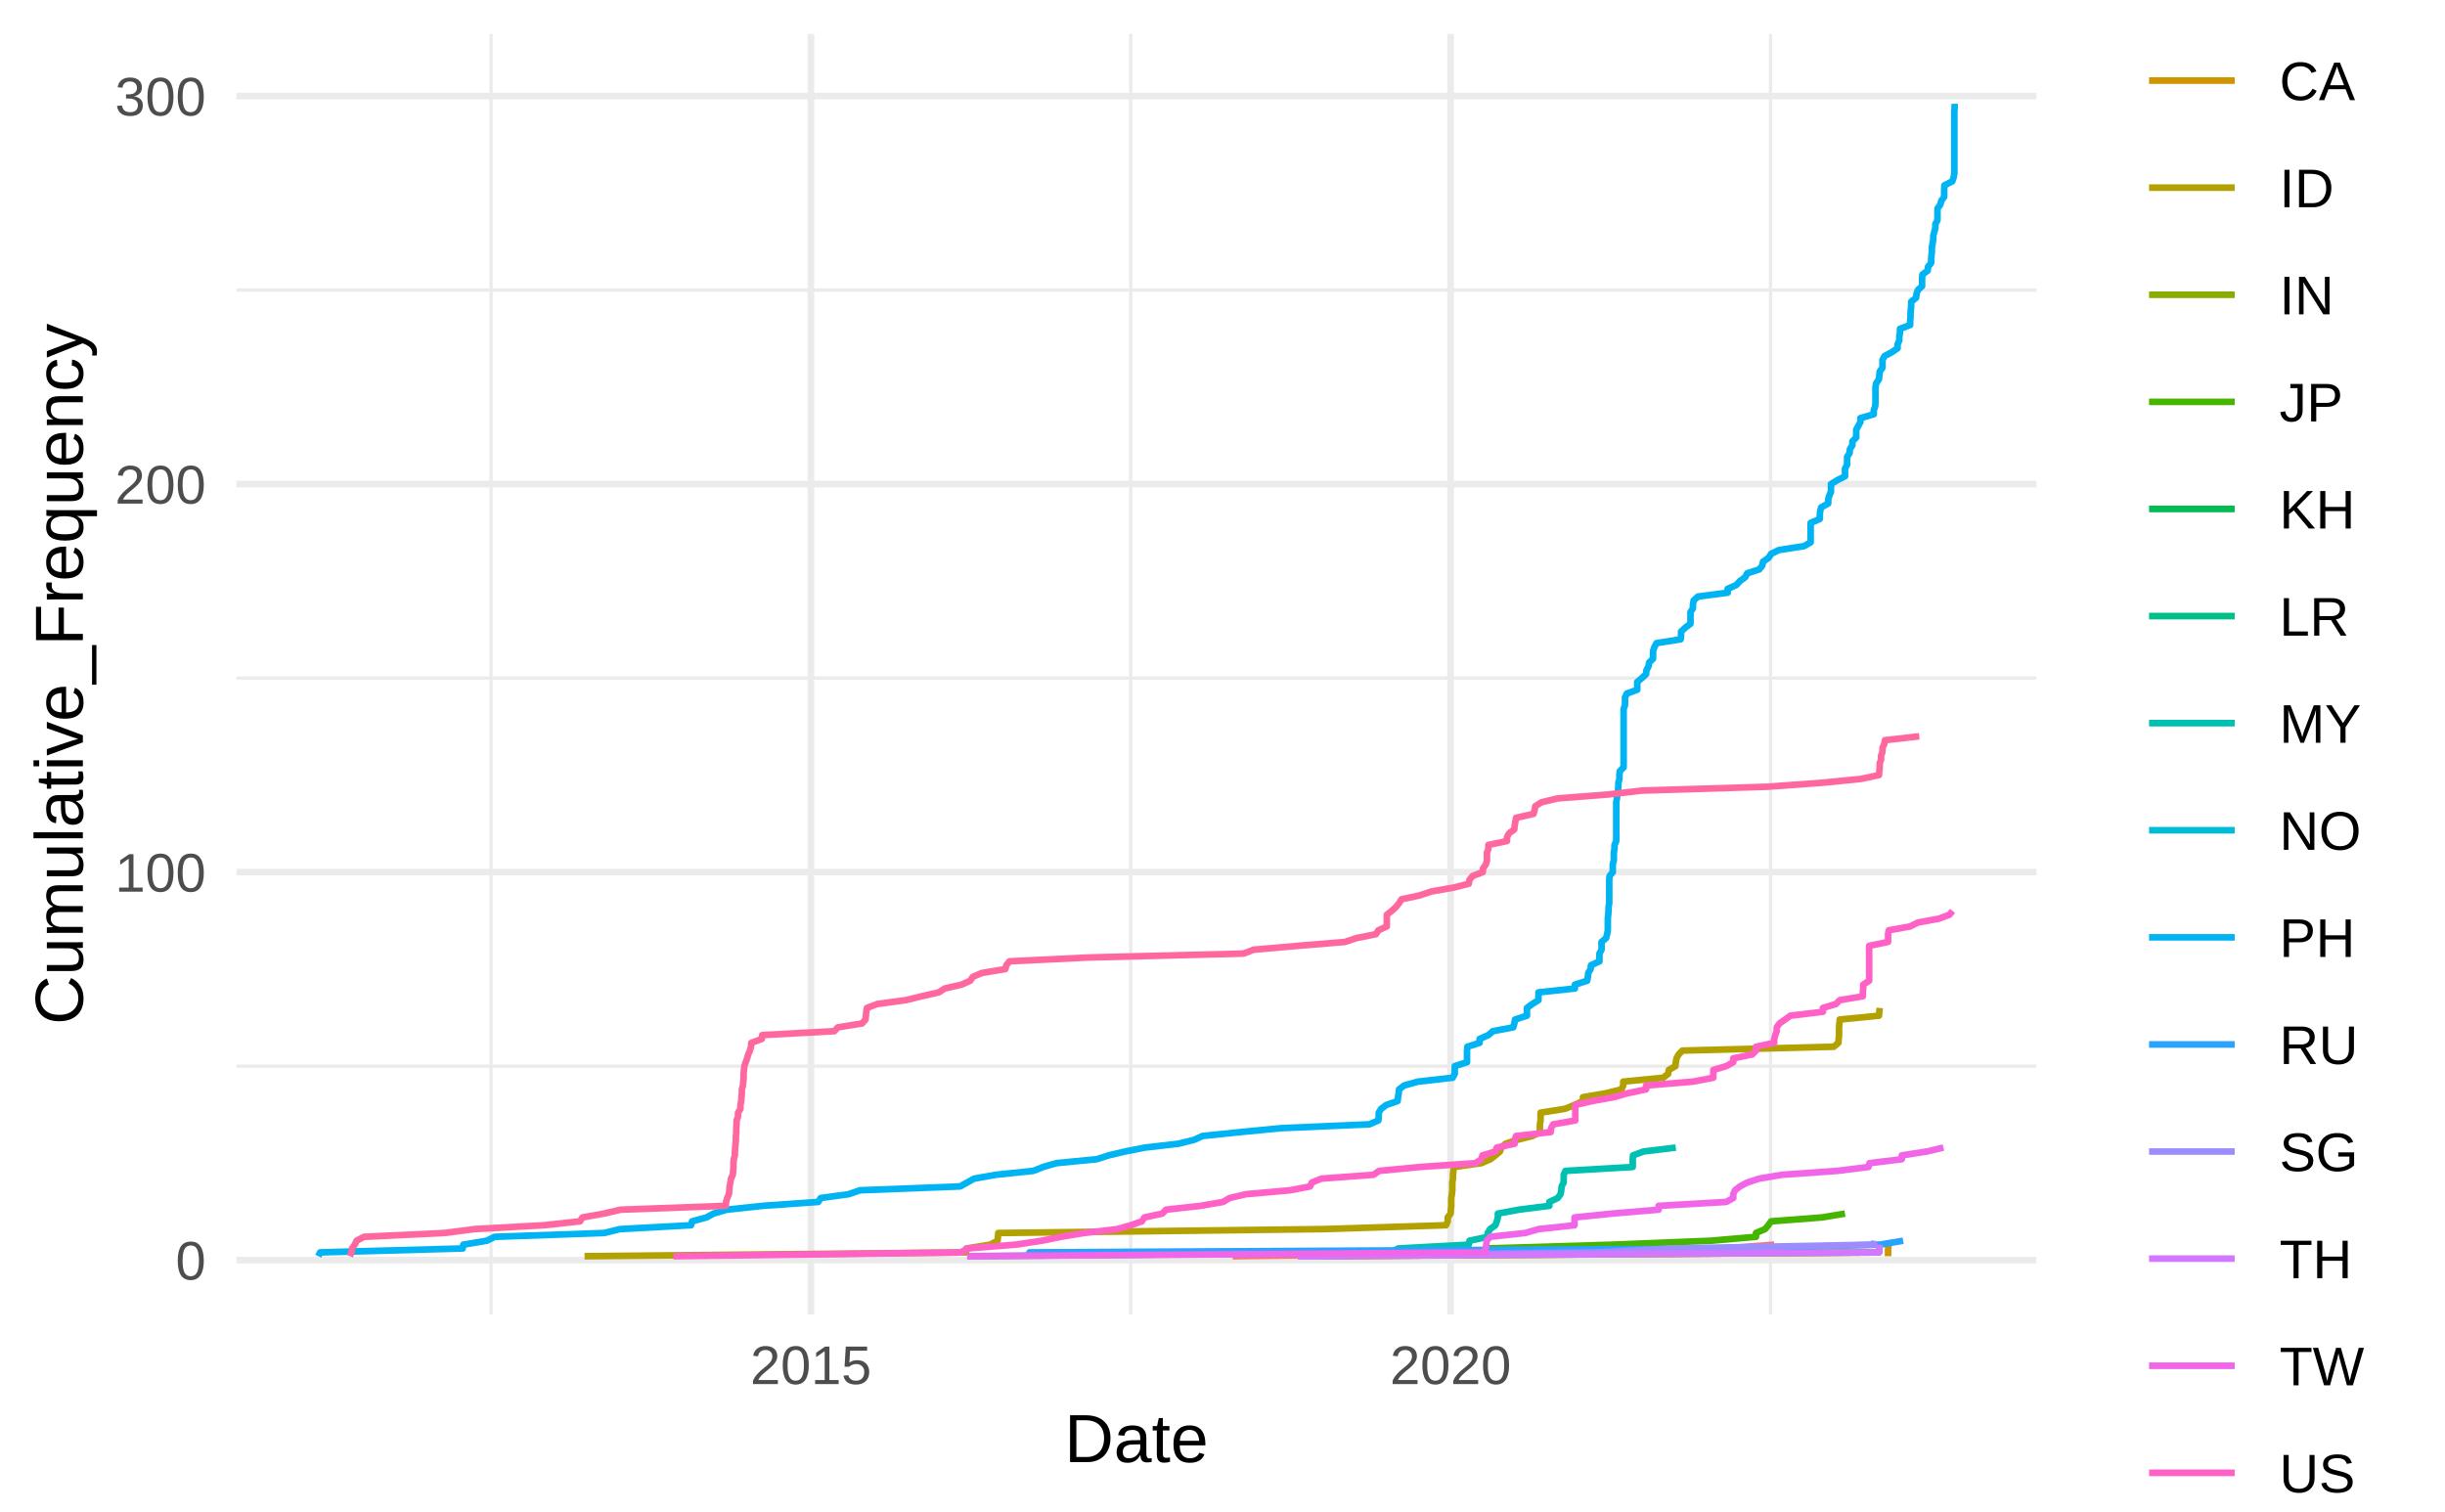
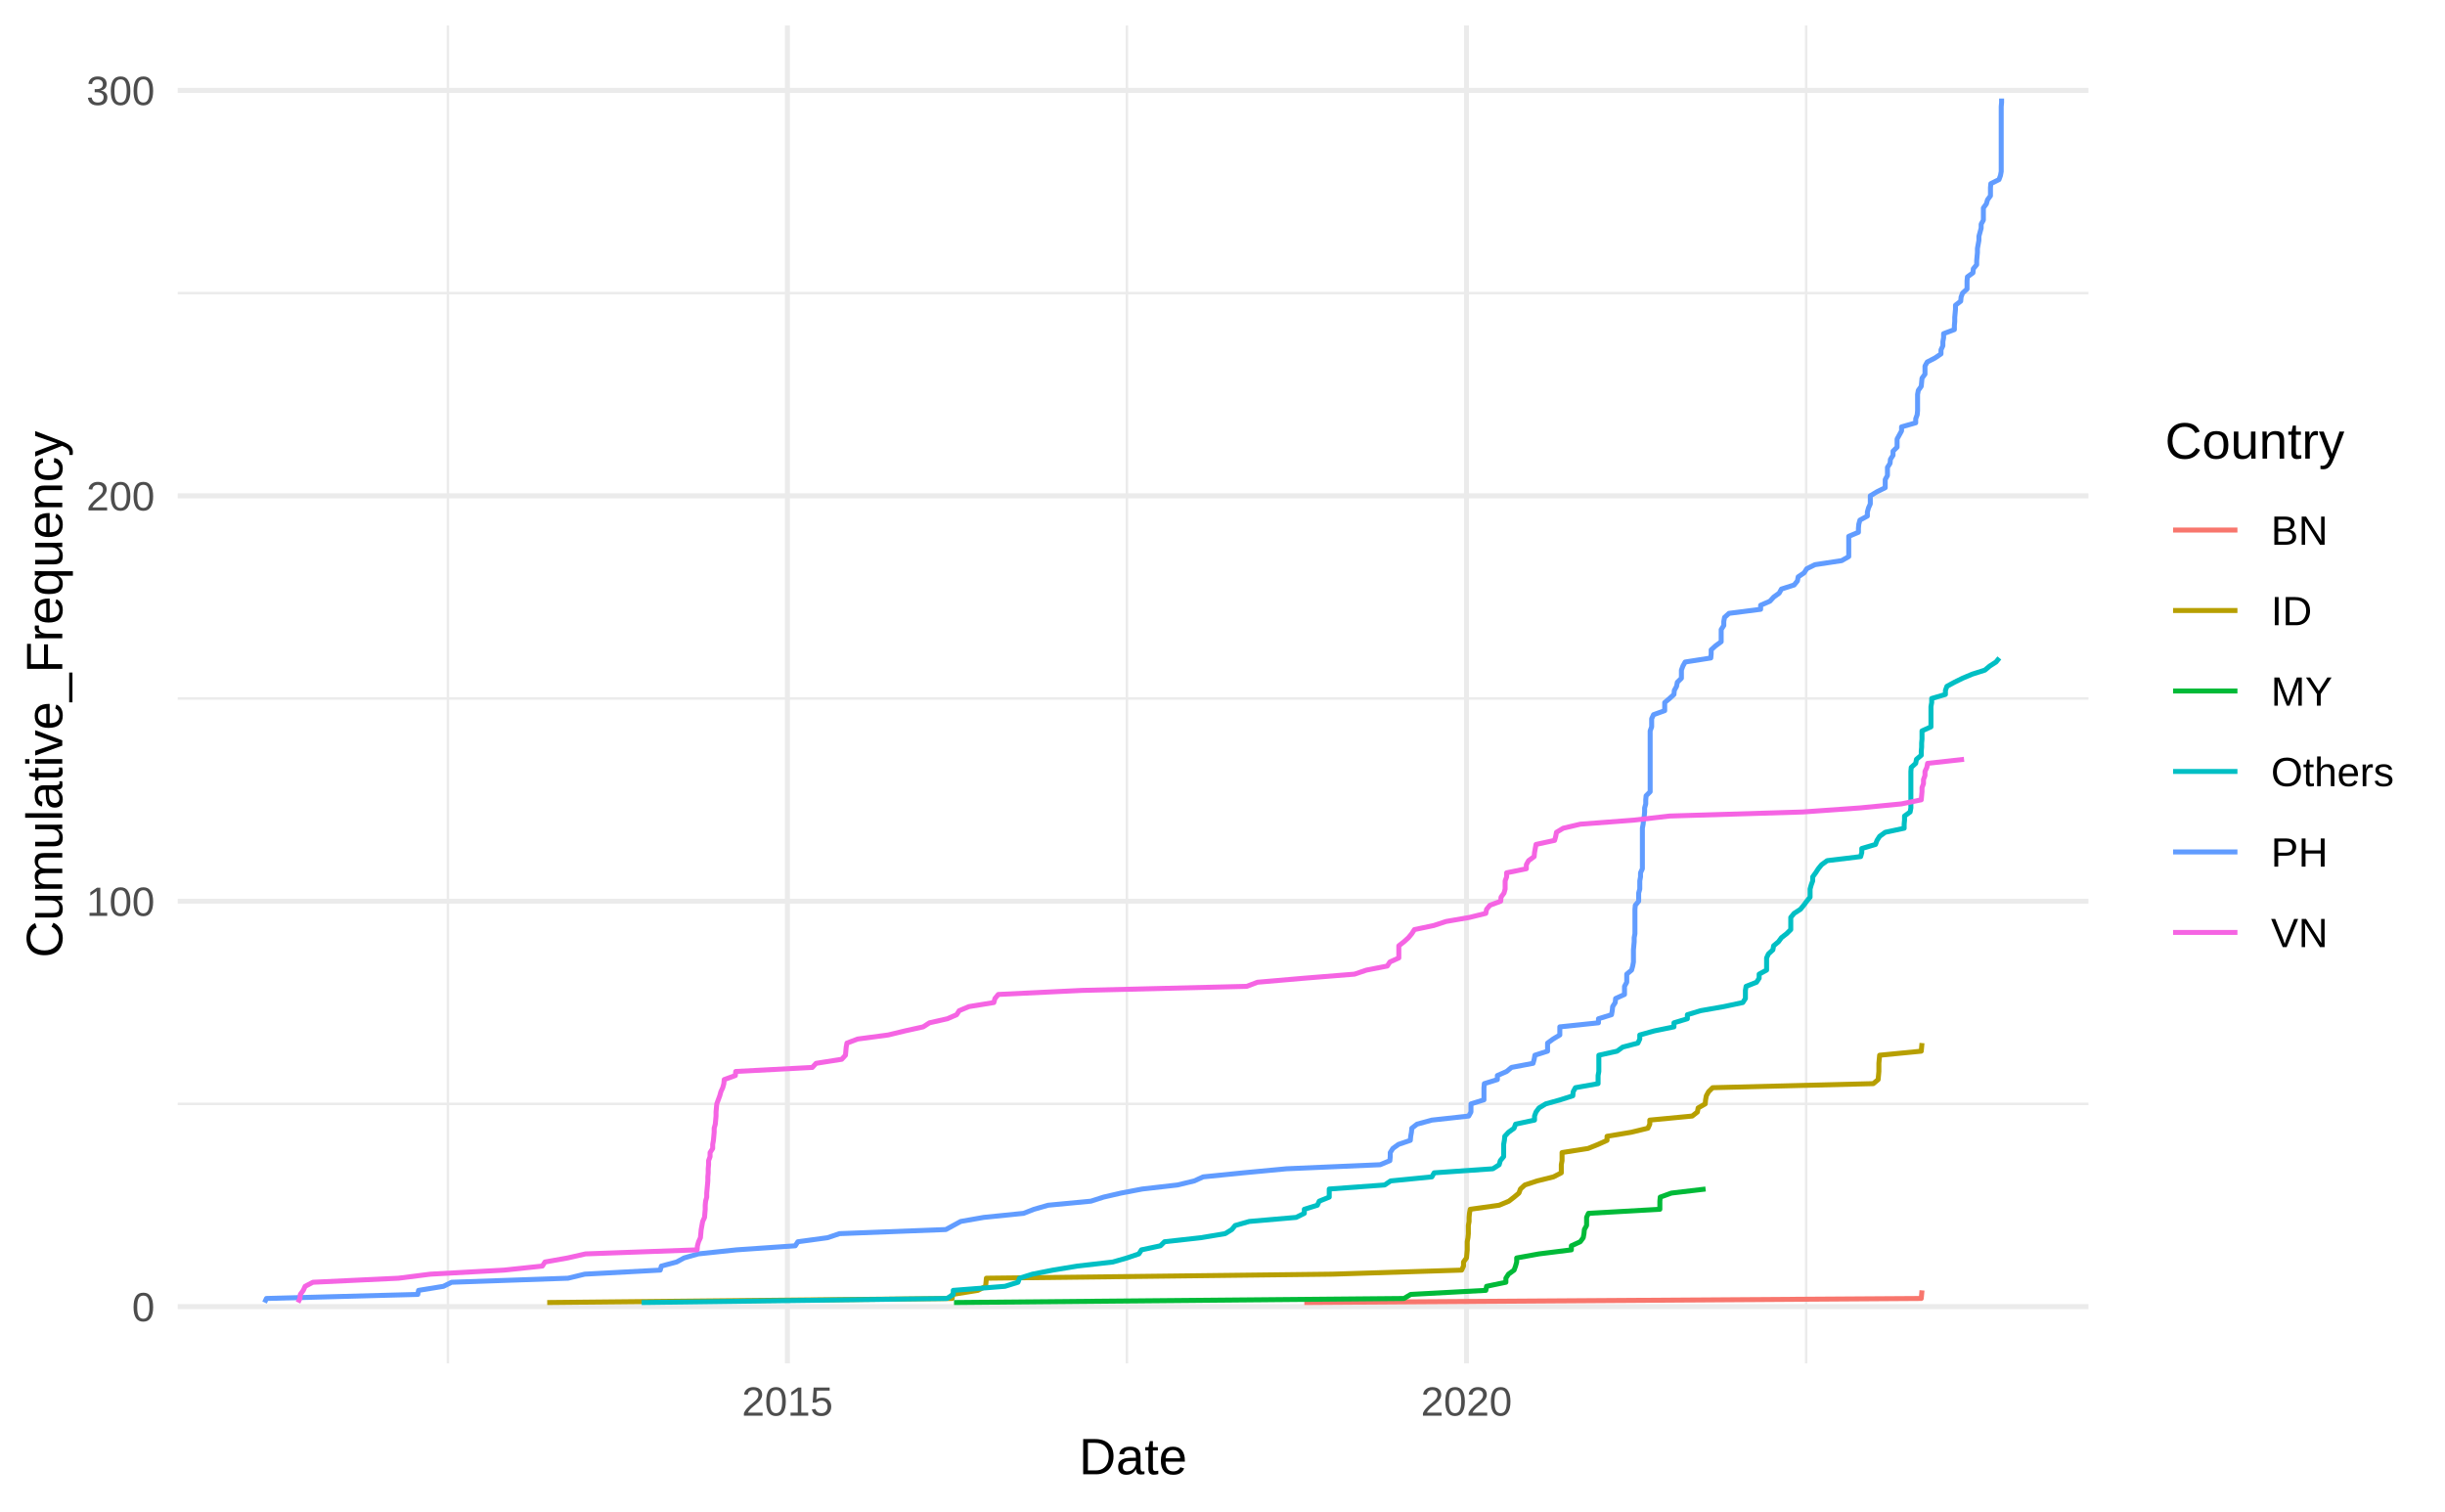
- <svg xmlns="http://www.w3.org/2000/svg" class="svglite" width="394.50pt" height="243.82pt" viewBox="0 0 394.50 243.82">
+ <svg xmlns="http://www.w3.org/2000/svg" class="svglite" width="525.00pt" height="324.47pt" viewBox="0 0 525.00 324.47">
  <defs>
    <style type="text/css">
    .svglite line, .svglite polyline, .svglite polygon, .svglite path, .svglite rect, .svglite circle {
      fill: none;
      stroke: #000000;
      stroke-linecap: round;
      stroke-linejoin: round;
      stroke-miterlimit: 10.00;
    }
    .svglite text {
      white-space: pre;
    }
  </style>
  </defs>
  <rect width="100%" height="100%" style="stroke: none; fill: none;" />
  <defs>
-     <clipPath id="cpMC4wMHwzOTQuNTB8MC4wMHwyNDMuODI=">
-       <rect x="0.00" y="0.00" width="394.50" height="243.82" />
+     <clipPath id="cpMC4wMHw1MjUuMDB8MC4wMHwzMjQuNDc=">
+       <rect x="0.00" y="0.00" width="525.00" height="324.47" />
    </clipPath>
  </defs>
-   <g clip-path="url(#cpMC4wMHwzOTQuNTB8MC4wMHwyNDMuODI=)">
+   <g clip-path="url(#cpMC4wMHw1MjUuMDB8MC4wMHwzMjQuNDc=)">
</g>
  <defs>
-     <clipPath id="cpMzguMTZ8MzI4LjU4fDUuNDh8MjEyLjA5">
-       <rect x="38.16" y="5.48" width="290.42" height="206.61" />
+     <clipPath id="cpMzguMTZ8NDQ4LjQ0fDUuNDh8MjkyLjc0">
+       <rect x="38.16" y="5.48" width="410.28" height="287.26" />
    </clipPath>
  </defs>
-   <g clip-path="url(#cpMzguMTZ8MzI4LjU4fDUuNDh8MjEyLjA5)">
-     <polyline points="38.16,172.02 328.58,172.02 " style="stroke-width: 0.53; stroke: #EBEBEB; stroke-linecap: butt;" />
-     <polyline points="38.16,109.41 328.58,109.41 " style="stroke-width: 0.53; stroke: #EBEBEB; stroke-linecap: butt;" />
-     <polyline points="38.16,46.80 328.58,46.80 " style="stroke-width: 0.53; stroke: #EBEBEB; stroke-linecap: butt;" />
-     <polyline points="79.23,212.09 79.23,5.48 " style="stroke-width: 0.53; stroke: #EBEBEB; stroke-linecap: butt;" />
-     <polyline points="182.44,212.09 182.44,5.48 " style="stroke-width: 0.53; stroke: #EBEBEB; stroke-linecap: butt;" />
-     <polyline points="285.68,212.09 285.68,5.48 " style="stroke-width: 0.53; stroke: #EBEBEB; stroke-linecap: butt;" />
-     <polyline points="38.16,203.32 328.58,203.32 " style="stroke-width: 1.07; stroke: #EBEBEB; stroke-linecap: butt;" />
-     <polyline points="38.16,140.71 328.58,140.71 " style="stroke-width: 1.07; stroke: #EBEBEB; stroke-linecap: butt;" />
-     <polyline points="38.16,78.10 328.58,78.10 " style="stroke-width: 1.07; stroke: #EBEBEB; stroke-linecap: butt;" />
-     <polyline points="38.16,15.50 328.58,15.50 " style="stroke-width: 1.07; stroke: #EBEBEB; stroke-linecap: butt;" />
-     <polyline points="130.84,212.09 130.84,5.48 " style="stroke-width: 1.07; stroke: #EBEBEB; stroke-linecap: butt;" />
-     <polyline points="234.05,212.09 234.05,5.48 " style="stroke-width: 1.07; stroke: #EBEBEB; stroke-linecap: butt;" />
-     <polyline points="198.89,202.69 245.07,202.07 278.13,201.44 286.27,200.82 " style="stroke-width: 1.07; stroke: #F8766D; stroke-linecap: butt;" />
-     <polyline points="209.40,202.69 303.17,202.07 303.23,201.44 303.29,200.82 " style="stroke-width: 1.07; stroke: #E7851E; stroke-linecap: butt;" />
-     <polyline points="304.64,202.69 304.64,202.07 304.64,201.44 304.76,200.82 " style="stroke-width: 1.07; stroke: #D09400; stroke-linecap: butt;" />
-     <polyline points="94.32,202.69 155.87,202.07 155.93,201.44 159.77,200.82 160.96,200.19 161.02,199.56 161.07,198.94 213.70,198.31 233.31,197.69 233.59,197.06 233.59,196.43 234.05,195.81 234.10,195.18 234.16,194.56 234.16,193.93 234.16,193.30 234.27,192.68 234.33,192.05 234.33,191.43 234.33,190.80 234.44,190.17 234.44,189.55 234.50,188.92 234.61,188.29 239.02,187.67 240.49,187.04 241.28,186.42 242.02,185.79 242.24,185.16 242.92,184.54 244.79,183.91 247.27,183.29 248.46,182.66 248.46,182.03 248.46,181.41 248.57,180.78 248.57,180.16 248.57,179.53 252.53,178.90 254.05,178.28 255.41,177.65 255.41,177.03 259.09,176.40 261.63,175.77 261.91,175.15 261.91,174.52 268.35,173.89 269.15,173.27 269.26,172.64 270.33,172.02 270.39,171.39 270.50,170.76 270.84,170.14 271.46,169.51 295.88,168.89 296.62,168.26 296.67,167.63 296.73,167.01 296.73,166.38 296.73,165.76 296.79,165.13 296.84,164.50 303.17,163.88 303.23,163.25 303.29,162.63 " style="stroke-width: 1.07; stroke: #B2A100; stroke-linecap: butt;" />
-     <polyline points="213.19,202.69 303.17,202.07 303.23,201.44 303.29,200.82 " style="stroke-width: 1.07; stroke: #89AC00; stroke-linecap: butt;" />
-     <polyline points="213.19,202.69 239.70,202.07 239.70,201.44 260.39,200.82 276.04,200.19 283.33,199.56 283.33,198.94 284.80,198.31 285.31,197.69 285.76,197.06 293.96,196.43 297.69,195.81 " style="stroke-width: 1.07; stroke: #45B500; stroke-linecap: butt;" />
-     <polyline points="156.16,202.69 224.55,202.07 225.57,201.44 236.98,200.82 237.10,200.19 240.04,199.56 240.04,198.94 240.43,198.31 241.28,197.69 241.51,197.06 241.68,196.43 241.68,195.81 245.07,195.18 249.99,194.56 249.99,193.93 251.34,193.30 251.79,192.68 251.91,192.05 251.96,191.43 252.30,190.80 252.30,190.17 252.30,189.55 252.59,188.92 263.44,188.29 263.44,187.67 263.44,187.04 263.49,186.42 265.19,185.79 270.39,185.16 " style="stroke-width: 1.07; stroke: #00C0B2; stroke-linecap: butt;" />
-     <polyline points="51.36,202.69 51.65,202.07 74.65,201.44 74.76,200.82 78.55,200.19 79.80,199.56 97.49,198.94 100.03,198.31 111.50,197.69 111.67,197.06 113.99,196.43 115.12,195.81 117.27,195.18 123.09,194.56 132.02,193.93 132.42,193.30 136.94,192.68 138.75,192.05 154.91,191.43 156.04,190.80 157.17,190.17 160.68,189.55 166.73,188.92 168.31,188.29 170.46,187.67 176.96,187.04 178.88,186.42 181.54,185.79 184.76,185.16 190.13,184.54 192.67,183.91 194.03,183.29 200.13,182.66 206.69,182.03 220.93,181.41 222.40,180.78 222.46,180.16 222.46,179.53 222.85,178.90 223.70,178.28 225.51,177.65 225.57,177.03 225.68,176.40 225.74,175.77 226.53,175.15 228.79,174.52 234.38,173.89 234.72,173.27 234.72,172.64 234.72,172.02 236.70,171.39 236.70,170.76 236.70,170.14 236.70,169.51 236.76,168.89 238.74,168.26 238.74,167.63 240.15,167.01 240.88,166.38 244.16,165.76 244.33,165.13 244.45,164.50 246.37,163.88 246.37,163.25 246.37,162.63 247.22,162.00 248.23,161.37 248.23,160.75 248.23,160.12 254.11,159.49 254.11,158.87 256.09,158.24 256.20,157.62 256.26,156.99 256.65,156.36 256.71,155.74 258.07,155.11 258.07,154.49 258.07,153.86 258.41,153.23 258.41,152.61 258.41,151.98 259.14,151.36 259.31,150.73 259.42,150.10 259.42,149.48 259.42,148.85 259.42,148.23 259.48,147.60 259.54,146.97 259.54,146.35 259.65,145.72 259.65,145.10 259.65,144.47 259.65,143.84 259.65,143.22 259.65,142.59 259.65,141.96 259.71,141.34 260.22,140.71 260.22,140.09 260.22,139.46 260.39,138.83 260.39,138.21 260.39,137.58 260.50,136.96 260.50,136.33 260.78,135.70 260.78,135.08 260.78,134.45 260.78,133.83 260.78,133.20 260.78,132.57 260.78,131.95 260.78,131.32 260.78,130.70 260.78,130.07 260.78,129.44 260.89,128.82 260.95,128.19 261.06,127.56 261.12,126.94 261.12,126.31 261.29,125.69 261.29,125.06 261.35,124.43 261.97,123.81 261.97,123.18 261.97,122.56 261.97,121.93 261.97,121.30 261.97,120.68 261.97,120.05 261.97,119.43 261.97,118.80 261.97,118.17 261.97,117.55 261.97,116.92 261.97,116.30 261.97,115.67 261.97,115.04 261.97,114.42 262.19,113.79 262.19,113.17 262.19,112.54 262.48,111.91 264.17,111.29 264.17,110.66 264.17,110.03 264.91,109.41 265.59,108.78 265.64,108.16 265.98,107.53 266.09,106.90 266.72,106.28 266.72,105.65 266.72,105.03 266.94,104.40 267.28,103.77 271.18,103.15 271.24,102.52 271.24,101.90 271.92,101.27 272.76,100.64 272.76,100.02 272.76,99.39 272.76,98.77 273.16,98.14 273.16,97.51 273.27,96.89 273.95,96.26 278.76,95.63 278.76,95.01 280.17,94.38 280.73,93.76 281.58,93.13 281.92,92.50 283.84,91.88 284.35,91.25 284.46,90.63 285.37,90.00 285.76,89.37 287.01,88.75 291.08,88.12 292.15,87.50 292.15,86.87 292.15,86.24 292.15,85.62 292.15,84.99 292.15,84.37 293.62,83.74 293.62,83.11 293.68,82.49 293.85,81.86 294.98,81.24 294.98,80.61 295.15,79.98 295.43,79.36 295.43,78.73 295.43,78.10 296.45,77.48 297.69,76.85 297.69,76.23 297.69,75.60 298.03,74.97 298.03,74.35 298.03,73.72 298.43,73.10 298.48,72.47 298.88,71.84 298.88,71.22 299.50,70.59 299.50,69.97 299.50,69.34 299.84,68.71 300.18,68.09 300.18,67.46 302.33,66.84 302.33,66.21 302.55,65.58 302.61,64.96 302.61,64.33 302.61,63.70 302.61,63.08 302.61,62.45 302.72,61.83 303.17,61.20 303.23,60.57 303.29,59.95 303.74,59.32 303.74,58.70 303.74,58.07 304.08,57.44 305.26,56.82 306.17,56.19 306.17,55.57 306.45,54.94 306.45,54.31 306.56,53.69 306.56,53.06 308.20,52.44 308.20,51.81 308.26,51.18 308.26,50.56 308.32,49.93 308.37,49.31 308.37,48.68 309.16,48.05 309.22,47.43 309.45,46.80 310.13,46.17 310.13,45.55 310.13,44.92 310.18,44.30 311.03,43.67 311.09,43.04 311.59,42.42 311.59,41.79 311.65,41.17 311.71,40.54 311.71,39.91 311.82,39.29 311.93,38.66 311.93,38.04 312.10,37.41 312.27,36.78 312.27,36.16 312.61,35.53 312.61,34.91 312.61,34.28 312.61,33.65 313.06,33.03 313.23,32.40 313.69,31.77 313.69,31.15 313.69,30.52 313.74,29.90 314.99,29.27 315.21,28.64 315.33,28.02 315.33,27.39 315.33,26.77 315.33,26.14 315.33,25.51 315.33,24.89 315.33,24.26 315.33,23.64 315.33,23.01 315.33,22.38 315.33,21.76 315.33,21.13 315.33,20.51 315.33,19.88 315.33,19.25 315.33,18.63 315.33,18.00 315.38,17.37 315.38,16.75 " style="stroke-width: 1.07; stroke: #00B3F2; stroke-linecap: butt;" />
-     <polyline points="165.88,202.69 166.11,202.07 281.47,201.44 303.29,200.82 307.07,200.19 " style="stroke-width: 1.07; stroke: #28A3FF; stroke-linecap: butt;" />
-     <polyline points="209.40,202.69 257.79,202.07 269.66,201.44 302.33,200.82 302.44,200.19 " style="stroke-width: 1.07; stroke: #9C8DFF; stroke-linecap: butt;" />
-     <polyline points="209.40,202.69 303.17,202.07 303.23,201.44 303.29,200.82 " style="stroke-width: 1.07; stroke: #D277FF; stroke-linecap: butt;" />
-     <polyline points="156.04,202.69 239.70,202.07 239.70,201.44 239.81,200.82 239.87,200.19 240.43,199.56 246.09,198.94 248.29,198.31 254.05,197.69 254.05,197.06 254.05,196.43 260.10,195.81 267.62,195.18 267.62,194.56 278.53,193.93 279.66,193.30 279.66,192.68 279.94,192.05 280.73,191.43 281.92,190.80 283.84,190.17 287.52,189.55 296.45,188.92 301.48,188.29 301.65,187.67 306.85,187.04 306.85,186.42 310.92,185.79 313.57,185.16 " style="stroke-width: 1.07; stroke: #F166E8; stroke-linecap: butt;" />
-     <polyline points="108.68,202.69 155.08,202.07 156.04,201.44 163.90,200.82 168.08,200.19 171.19,199.56 174.92,198.94 180.29,198.31 182.44,197.69 184.25,197.06 184.64,196.43 187.53,195.81 188.15,195.18 193.69,194.56 197.36,193.93 198.38,193.30 201.04,192.68 208.16,192.05 211.38,191.43 211.66,190.80 213.19,190.17 221.61,189.55 222.52,188.92 229.13,188.29 238.06,187.67 239.02,187.04 239.19,186.42 241.28,185.79 241.51,185.16 244.39,184.54 244.39,183.91 244.62,183.29 250.21,182.66 250.27,182.03 250.61,181.41 254.17,180.78 254.17,180.16 254.17,179.53 254.17,178.90 254.17,178.28 256.94,177.65 260.39,177.03 262.59,176.40 265.59,175.77 265.59,175.15 273.16,174.52 276.44,173.89 276.44,173.27 276.44,172.64 278.53,172.02 279.66,171.39 279.66,170.76 282.71,170.14 283.33,169.51 283.33,168.89 286.27,168.26 286.27,167.63 286.44,167.01 286.67,166.38 286.67,165.76 287.12,165.13 288.02,164.50 288.87,163.88 294.13,163.25 294.13,162.63 296.22,162.00 296.84,161.37 300.57,160.75 300.57,160.12 300.63,159.49 300.63,158.87 301.59,158.24 301.59,157.62 301.59,156.99 301.59,156.36 301.59,155.74 301.59,155.11 301.59,154.49 301.59,153.86 301.59,153.23 301.59,152.61 304.64,151.98 304.64,151.36 304.64,150.73 304.76,150.10 308.20,149.48 309.45,148.85 312.84,148.23 314.53,147.60 315.04,146.97 " style="stroke-width: 1.07; stroke: #FF61C7; stroke-linecap: butt;" />
-     <polyline points="56.45,202.69 56.73,202.07 56.79,201.44 57.24,200.82 57.53,200.19 58.71,199.56 71.71,198.94 76.57,198.31 87.76,197.69 93.59,197.06 93.98,196.43 97.43,195.81 100.14,195.18 117.10,194.56 117.16,193.93 117.33,193.30 117.61,192.68 117.67,192.05 117.72,191.43 117.84,190.80 117.95,190.17 118.23,189.55 118.29,188.92 118.34,188.29 118.34,187.67 118.40,187.04 118.57,186.42 118.57,185.79 118.63,185.16 118.68,184.54 118.74,183.91 118.74,183.29 118.80,182.66 118.80,182.03 118.85,181.41 118.85,180.78 119.08,180.16 119.08,179.53 119.47,178.90 119.47,178.28 119.59,177.65 119.64,177.03 119.70,176.40 119.70,175.77 119.87,175.15 119.93,174.52 119.98,173.89 119.98,173.27 120.04,172.64 120.10,172.02 120.32,171.39 120.55,170.76 120.72,170.14 121.00,169.51 121.17,168.89 121.23,168.26 122.92,167.63 122.98,167.01 134.62,166.38 135.19,165.76 139.09,165.13 139.65,164.50 139.71,163.88 139.77,163.25 139.88,162.63 141.52,162.00 146.15,161.37 148.70,160.75 151.47,160.12 152.43,159.49 155.14,158.87 156.55,158.24 156.95,157.62 158.42,156.99 162.21,156.36 162.37,155.74 162.88,155.11 175.60,154.49 200.64,153.86 202.28,153.23 209.40,152.61 217.03,151.98 218.84,151.36 222.01,150.73 222.40,150.10 223.76,149.48 223.76,148.85 223.76,148.23 223.76,147.60 224.55,146.97 225.23,146.35 225.74,145.72 226.13,145.10 229.07,144.47 230.94,143.84 234.50,143.22 236.98,142.59 237.10,141.96 237.61,141.34 239.25,140.71 239.30,140.09 239.75,139.46 239.92,138.83 239.92,138.21 239.92,137.58 240.15,136.96 240.15,136.33 243.15,135.70 243.15,135.08 243.48,134.45 244.33,133.83 244.39,133.20 244.50,132.57 244.62,131.95 247.44,131.32 247.61,130.70 247.72,130.07 248.74,129.44 251.34,128.82 259.48,128.19 264.91,127.56 285.14,126.94 293.85,126.31 300.18,125.69 303.17,125.06 303.23,124.43 303.29,123.81 303.29,123.18 303.51,122.56 303.51,121.93 303.74,121.30 303.74,120.68 304.02,120.05 304.13,119.43 309.67,118.80 " style="stroke-width: 1.07; stroke: #FF689E; stroke-linecap: butt;" />
+   <g clip-path="url(#cpMzguMTZ8NDQ4LjQ0fDUuNDh8MjkyLjc0)">
+     <polyline points="38.16,237.03 448.44,237.03 " style="stroke-width: 0.53; stroke: #EBEBEB; stroke-linecap: butt;" />
+     <polyline points="38.16,149.98 448.44,149.98 " style="stroke-width: 0.53; stroke: #EBEBEB; stroke-linecap: butt;" />
+     <polyline points="38.16,62.93 448.44,62.93 " style="stroke-width: 0.53; stroke: #EBEBEB; stroke-linecap: butt;" />
+     <polyline points="96.18,292.74 96.18,5.48 " style="stroke-width: 0.53; stroke: #EBEBEB; stroke-linecap: butt;" />
+     <polyline points="241.98,292.74 241.98,5.48 " style="stroke-width: 0.53; stroke: #EBEBEB; stroke-linecap: butt;" />
+     <polyline points="387.83,292.74 387.83,5.48 " style="stroke-width: 0.53; stroke: #EBEBEB; stroke-linecap: butt;" />
+     <polyline points="38.16,280.55 448.44,280.55 " style="stroke-width: 1.07; stroke: #EBEBEB; stroke-linecap: butt;" />
+     <polyline points="38.16,193.51 448.44,193.51 " style="stroke-width: 1.07; stroke: #EBEBEB; stroke-linecap: butt;" />
+     <polyline points="38.16,106.46 448.44,106.46 " style="stroke-width: 1.07; stroke: #EBEBEB; stroke-linecap: butt;" />
+     <polyline points="38.16,19.41 448.44,19.41 " style="stroke-width: 1.07; stroke: #EBEBEB; stroke-linecap: butt;" />
+     <polyline points="169.08,292.74 169.08,5.48 " style="stroke-width: 1.07; stroke: #EBEBEB; stroke-linecap: butt;" />
+     <polyline points="314.89,292.74 314.89,5.48 " style="stroke-width: 1.07; stroke: #EBEBEB; stroke-linecap: butt;" />
+     <polyline points="280.07,279.68 412.54,278.81 412.62,277.94 412.70,277.07 " style="stroke-width: 1.07; stroke: #F8766D; stroke-linecap: butt;" />
+     <polyline points="117.50,279.68 204.46,278.81 204.54,277.94 209.96,277.07 211.64,276.20 211.72,275.33 211.80,274.46 286.14,273.59 313.85,272.72 314.25,271.85 314.25,270.98 314.89,270.11 314.97,269.24 315.05,268.37 315.05,267.50 315.05,266.63 315.21,265.76 315.29,264.89 315.29,264.01 315.29,263.14 315.45,262.27 315.45,261.40 315.53,260.53 315.69,259.66 321.91,258.79 323.99,257.92 325.11,257.05 326.15,256.18 326.47,255.31 327.42,254.44 330.06,253.57 333.57,252.70 335.25,251.83 335.25,250.96 335.25,250.09 335.41,249.22 335.41,248.35 335.41,247.48 341.00,246.60 343.15,245.73 345.07,244.86 345.07,243.99 350.26,243.12 353.85,242.25 354.25,241.38 354.25,240.51 363.36,239.64 364.47,238.77 364.63,237.90 366.15,237.03 366.23,236.16 366.39,235.29 366.87,234.42 367.75,233.55 402.24,232.68 403.28,231.81 403.36,230.94 403.44,230.07 403.44,229.20 403.44,228.32 403.52,227.45 403.60,226.58 412.54,225.71 412.62,224.84 412.70,223.97 " style="stroke-width: 1.07; stroke: #B79F00; stroke-linecap: butt;" />
+     <polyline points="204.85,279.68 301.47,278.81 302.91,277.94 319.04,277.07 319.20,276.20 323.35,275.33 323.35,274.46 323.91,273.59 325.11,272.72 325.43,271.85 325.67,270.98 325.67,270.11 330.46,269.24 337.41,268.37 337.41,267.50 339.32,266.63 339.96,265.76 340.12,264.89 340.20,264.01 340.68,263.14 340.68,262.27 340.68,261.40 341.08,260.53 356.41,259.66 356.41,258.79 356.41,257.92 356.49,257.05 358.89,256.18 366.23,255.31 " style="stroke-width: 1.07; stroke: #00BA38; stroke-linecap: butt;" />
+     <polyline points="137.78,279.68 203.34,278.81 204.69,277.94 204.69,277.07 215.79,276.20 218.59,275.33 218.91,274.46 221.70,273.59 226.09,272.72 231.36,271.85 238.95,270.98 241.98,270.11 244.54,269.24 245.10,268.37 249.17,267.50 250.05,266.63 257.87,265.76 263.07,264.89 264.50,264.01 265.22,263.14 268.26,262.27 278.32,261.40 280.07,260.53 280.07,259.66 282.87,258.79 283.27,257.92 285.42,257.05 285.42,256.18 285.42,255.31 297.32,254.44 298.60,253.57 307.46,252.70 307.94,251.83 320.56,250.96 321.91,250.09 322.15,249.22 322.87,248.35 322.87,247.48 322.87,246.60 322.87,245.73 323.03,244.86 323.11,243.99 323.91,243.12 325.11,242.25 325.43,241.38 329.50,240.51 329.50,239.64 329.82,238.77 330.46,237.90 331.90,237.03 335.01,236.16 337.72,235.29 337.80,234.42 338.28,233.55 343.15,232.68 343.15,231.81 343.15,230.94 343.31,230.07 343.31,229.20 343.31,228.32 343.31,227.45 343.31,226.58 347.23,225.71 348.42,224.84 351.70,223.97 352.10,223.10 352.10,222.23 355.21,221.36 359.44,220.49 359.44,219.62 362.32,218.75 362.32,217.88 365.19,217.01 370.14,216.14 374.22,215.27 374.78,214.40 374.78,213.53 374.78,212.66 374.93,211.79 377.17,210.91 377.73,210.04 377.73,209.17 379.33,208.30 379.33,207.43 379.33,206.56 379.33,205.69 379.73,204.82 380.68,203.95 380.84,203.08 381.88,202.21 382.52,201.34 383.64,200.47 384.52,199.60 384.52,198.73 384.52,197.86 384.52,196.99 385.24,196.12 386.59,195.25 387.31,194.38 387.95,193.51 388.67,192.63 388.67,191.76 388.67,190.89 388.91,190.02 389.23,189.15 389.23,188.28 389.87,187.41 390.43,186.54 391.14,185.67 392.34,184.80 399.53,183.93 399.77,183.06 399.77,182.19 402.72,181.32 403.04,180.45 403.60,179.58 404.80,178.71 408.87,177.84 408.87,176.97 408.95,176.10 408.95,175.22 410.15,174.35 410.31,173.48 410.31,172.61 410.31,171.74 410.31,170.87 410.31,170.00 410.31,169.13 410.31,168.26 410.31,167.39 410.31,166.52 410.31,165.65 410.39,164.78 411.35,163.91 411.51,163.04 412.54,162.17 412.54,161.30 412.62,160.43 412.62,159.56 412.70,158.69 412.70,157.82 412.70,156.94 414.62,156.07 414.62,155.20 414.62,154.33 414.62,153.46 414.62,152.59 414.62,151.72 414.78,150.85 414.78,149.98 417.73,149.11 417.73,148.24 418.05,147.37 419.65,146.50 421.41,145.63 423.48,144.76 426.20,143.89 427.24,143.02 428.59,142.15 429.31,141.28 " style="stroke-width: 1.07; stroke: #00BFC4; stroke-linecap: butt;" />
+     <polyline points="56.81,279.68 57.21,278.81 89.71,277.94 89.87,277.07 95.22,276.20 96.98,275.33 121.97,274.46 125.56,273.59 141.77,272.72 142.01,271.85 145.29,270.98 146.88,270.11 149.92,269.24 158.14,268.37 170.76,267.50 171.32,266.63 177.71,265.76 180.26,264.89 203.10,264.01 204.69,263.14 206.29,262.27 211.24,261.40 219.79,260.53 222.02,259.66 225.06,258.79 234.24,257.92 236.95,257.05 240.71,256.18 245.26,255.31 252.84,254.44 256.44,253.57 258.35,252.70 266.98,251.83 276.24,250.96 296.36,250.09 298.44,249.22 298.52,248.35 298.52,247.48 299.08,246.60 300.28,245.73 302.83,244.86 302.91,243.99 303.07,243.12 303.15,242.25 304.27,241.38 307.46,240.51 315.37,239.64 315.85,238.77 315.85,237.90 315.85,237.03 318.64,236.16 318.64,235.29 318.64,234.42 318.64,233.55 318.72,232.68 321.52,231.81 321.52,230.94 323.51,230.07 324.55,229.20 329.18,228.32 329.42,227.45 329.58,226.58 332.30,225.71 332.30,224.84 332.30,223.97 333.49,223.10 334.93,222.23 334.93,221.36 334.93,220.49 343.23,219.62 343.23,218.75 346.03,217.88 346.19,217.01 346.27,216.14 346.83,215.27 346.91,214.40 348.82,213.53 348.82,212.66 348.82,211.79 349.30,210.91 349.30,210.04 349.30,209.17 350.34,208.30 350.58,207.43 350.74,206.56 350.74,205.69 350.74,204.82 350.74,203.95 350.82,203.08 350.90,202.21 350.90,201.34 351.06,200.47 351.06,199.60 351.06,198.73 351.06,197.86 351.06,196.99 351.06,196.12 351.06,195.25 351.14,194.38 351.86,193.51 351.86,192.63 351.86,191.76 352.10,190.89 352.10,190.02 352.10,189.15 352.26,188.28 352.26,187.41 352.66,186.54 352.66,185.67 352.66,184.80 352.66,183.93 352.66,183.06 352.66,182.19 352.66,181.32 352.66,180.45 352.66,179.58 352.66,178.71 352.66,177.84 352.82,176.97 352.90,176.10 353.06,175.22 353.14,174.35 353.14,173.48 353.38,172.61 353.38,171.74 353.46,170.87 354.33,170.00 354.33,169.13 354.33,168.26 354.33,167.39 354.33,166.52 354.33,165.65 354.33,164.78 354.33,163.91 354.33,163.04 354.33,162.17 354.33,161.30 354.33,160.43 354.33,159.56 354.33,158.69 354.33,157.82 354.33,156.94 354.65,156.07 354.65,155.20 354.65,154.33 355.05,153.46 357.45,152.59 357.45,151.72 357.45,150.85 358.49,149.98 359.44,149.11 359.52,148.24 360.00,147.37 360.16,146.50 361.04,145.63 361.04,144.76 361.04,143.89 361.36,143.02 361.84,142.15 367.35,141.28 367.43,140.41 367.43,139.53 368.39,138.66 369.58,137.79 369.58,136.92 369.58,136.05 369.58,135.18 370.14,134.31 370.14,133.44 370.30,132.57 371.26,131.70 378.05,130.83 378.05,129.96 380.05,129.09 380.84,128.22 382.04,127.35 382.52,126.48 385.24,125.61 385.95,124.74 386.11,123.87 387.39,123.00 387.95,122.12 389.71,121.25 395.46,120.38 396.97,119.51 396.97,118.64 396.97,117.77 396.97,116.90 396.97,116.03 396.97,115.16 399.05,114.29 399.05,113.42 399.13,112.55 399.37,111.68 400.97,110.81 400.97,109.94 401.21,109.07 401.60,108.20 401.60,107.33 401.60,106.46 403.04,105.59 404.80,104.72 404.80,103.84 404.80,102.97 405.28,102.10 405.28,101.23 405.28,100.36 405.84,99.49 405.92,98.62 406.48,97.75 406.48,96.88 407.35,96.01 407.35,95.14 407.35,94.27 407.83,93.40 408.31,92.53 408.31,91.66 411.35,90.79 411.35,89.92 411.67,89.05 411.75,88.18 411.75,87.31 411.75,86.43 411.75,85.56 411.75,84.69 411.91,83.82 412.54,82.95 412.62,82.08 412.70,81.21 413.34,80.34 413.34,79.47 413.34,78.60 413.82,77.73 415.50,76.86 416.78,75.99 416.78,75.12 417.18,74.25 417.18,73.38 417.34,72.51 417.34,71.64 419.65,70.77 419.65,69.90 419.73,69.03 419.73,68.15 419.81,67.28 419.89,66.41 419.89,65.54 421.01,64.67 421.09,63.80 421.41,62.93 422.37,62.06 422.37,61.19 422.37,60.32 422.45,59.45 423.64,58.58 423.72,57.71 424.44,56.84 424.44,55.97 424.52,55.10 424.60,54.23 424.60,53.36 424.76,52.49 424.92,51.62 424.92,50.74 425.16,49.87 425.40,49.00 425.40,48.13 425.88,47.26 425.88,46.39 425.88,45.52 425.88,44.65 426.52,43.78 426.76,42.91 427.40,42.04 427.40,41.17 427.40,40.30 427.48,39.43 429.23,38.56 429.55,37.69 429.71,36.82 429.71,35.95 429.71,35.08 429.71,34.21 429.71,33.34 429.71,32.46 429.71,31.59 429.71,30.72 429.71,29.85 429.71,28.98 429.71,28.11 429.71,27.24 429.71,26.37 429.71,25.50 429.71,24.63 429.71,23.76 429.71,22.89 429.79,22.02 429.79,21.15 " style="stroke-width: 1.07; stroke: #619CFF; stroke-linecap: butt;" />
+     <polyline points="64.00,279.68 64.40,278.81 64.48,277.94 65.12,277.07 65.52,276.20 67.19,275.33 85.56,274.46 92.43,273.59 108.24,272.72 116.46,271.85 117.02,270.98 121.89,270.11 125.72,269.24 149.68,268.37 149.76,267.50 150.00,266.63 150.40,265.76 150.48,264.89 150.56,264.01 150.72,263.14 150.88,262.27 151.28,261.40 151.35,260.53 151.43,259.66 151.43,258.79 151.51,257.92 151.75,257.05 151.75,256.18 151.83,255.31 151.91,254.44 151.99,253.57 151.99,252.70 152.07,251.83 152.07,250.96 152.15,250.09 152.15,249.22 152.47,248.35 152.47,247.48 153.03,246.60 153.03,245.73 153.19,244.86 153.27,243.99 153.35,243.12 153.35,242.25 153.59,241.38 153.67,240.51 153.75,239.64 153.75,238.77 153.83,237.90 153.91,237.03 154.23,236.16 154.55,235.29 154.79,234.42 155.19,233.55 155.43,232.68 155.51,231.81 157.90,230.94 157.98,230.07 174.43,229.20 175.23,228.32 180.74,227.45 181.54,226.58 181.62,225.71 181.70,224.84 181.86,223.97 184.17,223.10 190.72,222.23 194.31,221.36 198.23,220.49 199.58,219.62 203.42,218.75 205.41,217.88 205.97,217.01 208.05,216.14 213.40,215.27 213.64,214.40 214.36,213.53 232.32,212.66 267.70,211.79 270.01,210.91 280.07,210.04 290.85,209.17 293.41,208.30 297.88,207.43 298.44,206.56 300.36,205.69 300.36,204.82 300.36,203.95 300.36,203.08 301.47,202.21 302.43,201.34 303.15,200.47 303.71,199.60 307.86,198.73 310.50,197.86 315.53,196.99 319.04,196.12 319.20,195.25 319.92,194.38 322.23,193.51 322.31,192.63 322.95,191.76 323.19,190.89 323.19,190.02 323.19,189.15 323.51,188.28 323.51,187.41 327.74,186.54 327.74,185.67 328.22,184.80 329.42,183.93 329.50,183.06 329.66,182.19 329.82,181.32 333.81,180.45 334.05,179.58 334.21,178.71 335.65,177.84 339.32,176.97 350.82,176.10 358.49,175.22 387.07,174.35 399.37,173.48 408.31,172.61 412.54,171.74 412.62,170.87 412.70,170.00 412.70,169.13 413.02,168.26 413.02,167.39 413.34,166.52 413.34,165.65 413.74,164.78 413.90,163.91 421.73,163.04 " style="stroke-width: 1.07; stroke: #F564E3; stroke-linecap: butt;" />
  </g>
-   <g clip-path="url(#cpMC4wMHwzOTQuNTB8MC4wMHwyNDMuODI=)">
-     <text x="33.23" y="206.47" text-anchor="end" style="font-size: 8.80px;fill: #4D4D4D; font-family: &quot;Arial&quot;;" textLength="4.90px" lengthAdjust="spacingAndGlyphs">0</text>
-     <text x="33.23" y="143.87" text-anchor="end" style="font-size: 8.80px;fill: #4D4D4D; font-family: &quot;Arial&quot;;" textLength="14.69px" lengthAdjust="spacingAndGlyphs">100</text>
-     <text x="33.23" y="81.26" text-anchor="end" style="font-size: 8.80px;fill: #4D4D4D; font-family: &quot;Arial&quot;;" textLength="14.69px" lengthAdjust="spacingAndGlyphs">200</text>
-     <text x="33.23" y="18.65" text-anchor="end" style="font-size: 8.80px;fill: #4D4D4D; font-family: &quot;Arial&quot;;" textLength="14.69px" lengthAdjust="spacingAndGlyphs">300</text>
-     <text x="130.84" y="223.32" text-anchor="middle" style="font-size: 8.80px;fill: #4D4D4D; font-family: &quot;Arial&quot;;" textLength="19.58px" lengthAdjust="spacingAndGlyphs">2015</text>
-     <text x="234.05" y="223.32" text-anchor="middle" style="font-size: 8.80px;fill: #4D4D4D; font-family: &quot;Arial&quot;;" textLength="19.58px" lengthAdjust="spacingAndGlyphs">2020</text>
-     <text x="183.37" y="235.91" text-anchor="middle" style="font-size: 11.00px; font-family: &quot;Arial&quot;;" textLength="23.23px" lengthAdjust="spacingAndGlyphs">Date</text>
-     <text transform="translate(13.37,108.78) rotate(-90)" text-anchor="middle" style="font-size: 11.00px; font-family: &quot;Arial&quot;;" textLength="113.13px" lengthAdjust="spacingAndGlyphs">Cumulative_Frequency</text>
-     <text x="345.02" y="-36.89" style="font-size: 11.00px; font-family: &quot;Arial&quot;;" textLength="38.52px" lengthAdjust="spacingAndGlyphs">Country</text>
-     <line x1="346.75" y1="-21.56" x2="360.57" y2="-21.56" style="stroke-width: 1.07; stroke: #F8766D; stroke-linecap: butt;" />
-     <line x1="346.75" y1="-4.28" x2="360.57" y2="-4.28" style="stroke-width: 1.07; stroke: #E7851E; stroke-linecap: butt;" />
-     <line x1="346.75" y1="13.00" x2="360.57" y2="13.00" style="stroke-width: 1.07; stroke: #D09400; stroke-linecap: butt;" />
-     <line x1="346.75" y1="30.28" x2="360.57" y2="30.28" style="stroke-width: 1.07; stroke: #B2A100; stroke-linecap: butt;" />
-     <line x1="346.75" y1="47.56" x2="360.57" y2="47.56" style="stroke-width: 1.07; stroke: #89AC00; stroke-linecap: butt;" />
-     <line x1="346.75" y1="64.84" x2="360.57" y2="64.84" style="stroke-width: 1.07; stroke: #45B500; stroke-linecap: butt;" />
-     <line x1="346.75" y1="82.12" x2="360.57" y2="82.12" style="stroke-width: 1.07; stroke: #00BC51; stroke-linecap: butt;" />
-     <line x1="346.75" y1="99.40" x2="360.57" y2="99.40" style="stroke-width: 1.07; stroke: #00C087; stroke-linecap: butt;" />
-     <line x1="346.75" y1="116.68" x2="360.57" y2="116.68" style="stroke-width: 1.07; stroke: #00C0B2; stroke-linecap: butt;" />
-     <line x1="346.75" y1="133.96" x2="360.57" y2="133.96" style="stroke-width: 1.07; stroke: #00BCD6; stroke-linecap: butt;" />
-     <line x1="346.75" y1="151.24" x2="360.57" y2="151.24" style="stroke-width: 1.07; stroke: #00B3F2; stroke-linecap: butt;" />
-     <line x1="346.75" y1="168.52" x2="360.57" y2="168.52" style="stroke-width: 1.07; stroke: #28A3FF; stroke-linecap: butt;" />
-     <line x1="346.75" y1="185.80" x2="360.57" y2="185.80" style="stroke-width: 1.07; stroke: #9C8DFF; stroke-linecap: butt;" />
-     <line x1="346.75" y1="203.08" x2="360.57" y2="203.08" style="stroke-width: 1.07; stroke: #D277FF; stroke-linecap: butt;" />
-     <line x1="346.75" y1="220.36" x2="360.57" y2="220.36" style="stroke-width: 1.07; stroke: #F166E8; stroke-linecap: butt;" />
-     <line x1="346.75" y1="237.64" x2="360.57" y2="237.64" style="stroke-width: 1.07; stroke: #FF61C7; stroke-linecap: butt;" />
-     <line x1="346.75" y1="254.92" x2="360.57" y2="254.92" style="stroke-width: 1.07; stroke: #FF689E; stroke-linecap: butt;" />
-     <text x="367.78" y="-18.40" style="font-size: 8.80px; font-family: &quot;Arial&quot;;" textLength="12.22px" lengthAdjust="spacingAndGlyphs">AU</text>
-     <text x="367.78" y="-1.12" style="font-size: 8.80px; font-family: &quot;Arial&quot;;" textLength="12.22px" lengthAdjust="spacingAndGlyphs">BN</text>
-     <text x="367.78" y="16.16" style="font-size: 8.80px; font-family: &quot;Arial&quot;;" textLength="12.22px" lengthAdjust="spacingAndGlyphs">CA</text>
-     <text x="367.78" y="33.44" style="font-size: 8.80px; font-family: &quot;Arial&quot;;" textLength="8.79px" lengthAdjust="spacingAndGlyphs">ID</text>
-     <text x="367.78" y="50.72" style="font-size: 8.80px; font-family: &quot;Arial&quot;;" textLength="8.79px" lengthAdjust="spacingAndGlyphs">IN</text>
-     <text x="367.78" y="68.00" style="font-size: 8.80px; font-family: &quot;Arial&quot;;" textLength="10.27px" lengthAdjust="spacingAndGlyphs">JP</text>
-     <text x="367.78" y="85.28" style="font-size: 8.80px; font-family: &quot;Arial&quot;;" textLength="12.22px" lengthAdjust="spacingAndGlyphs">KH</text>
-     <text x="367.78" y="102.56" style="font-size: 8.80px; font-family: &quot;Arial&quot;;" textLength="11.25px" lengthAdjust="spacingAndGlyphs">LR</text>
-     <text x="367.78" y="119.84" style="font-size: 8.80px; font-family: &quot;Arial&quot;;" textLength="13.20px" lengthAdjust="spacingAndGlyphs">MY</text>
-     <text x="367.78" y="137.12" style="font-size: 8.80px; font-family: &quot;Arial&quot;;" textLength="13.19px" lengthAdjust="spacingAndGlyphs">NO</text>
-     <text x="367.78" y="154.40" style="font-size: 8.80px; font-family: &quot;Arial&quot;;" textLength="12.22px" lengthAdjust="spacingAndGlyphs">PH</text>
-     <text x="367.78" y="171.68" style="font-size: 8.80px; font-family: &quot;Arial&quot;;" textLength="12.70px" lengthAdjust="spacingAndGlyphs">RU</text>
-     <text x="367.78" y="188.96" style="font-size: 8.80px; font-family: &quot;Arial&quot;;" textLength="12.71px" lengthAdjust="spacingAndGlyphs">SG</text>
-     <text x="367.78" y="206.24" style="font-size: 8.80px; font-family: &quot;Arial&quot;;" textLength="11.72px" lengthAdjust="spacingAndGlyphs">TH</text>
-     <text x="367.78" y="223.52" style="font-size: 8.80px; font-family: &quot;Arial&quot;;" textLength="13.67px" lengthAdjust="spacingAndGlyphs">TW</text>
-     <text x="367.78" y="240.80" style="font-size: 8.80px; font-family: &quot;Arial&quot;;" textLength="12.22px" lengthAdjust="spacingAndGlyphs">US</text>
-     <text x="367.78" y="258.08" style="font-size: 8.80px; font-family: &quot;Arial&quot;;" textLength="12.22px" lengthAdjust="spacingAndGlyphs">VN</text>
+   <g clip-path="url(#cpMC4wMHw1MjUuMDB8MC4wMHwzMjQuNDc=)">
+     <text x="33.23" y="283.71" text-anchor="end" style="font-size: 8.80px;fill: #4D4D4D; font-family: &quot;Arial&quot;;" textLength="4.90px" lengthAdjust="spacingAndGlyphs">0</text>
+     <text x="33.23" y="196.66" text-anchor="end" style="font-size: 8.80px;fill: #4D4D4D; font-family: &quot;Arial&quot;;" textLength="14.69px" lengthAdjust="spacingAndGlyphs">100</text>
+     <text x="33.23" y="109.61" text-anchor="end" style="font-size: 8.80px;fill: #4D4D4D; font-family: &quot;Arial&quot;;" textLength="14.69px" lengthAdjust="spacingAndGlyphs">200</text>
+     <text x="33.23" y="22.56" text-anchor="end" style="font-size: 8.80px;fill: #4D4D4D; font-family: &quot;Arial&quot;;" textLength="14.69px" lengthAdjust="spacingAndGlyphs">300</text>
+     <text x="169.08" y="303.98" text-anchor="middle" style="font-size: 8.80px;fill: #4D4D4D; font-family: &quot;Arial&quot;;" textLength="19.58px" lengthAdjust="spacingAndGlyphs">2015</text>
+     <text x="314.89" y="303.98" text-anchor="middle" style="font-size: 8.80px;fill: #4D4D4D; font-family: &quot;Arial&quot;;" textLength="19.58px" lengthAdjust="spacingAndGlyphs">2020</text>
+     <text x="243.30" y="316.56" text-anchor="middle" style="font-size: 11.00px; font-family: &quot;Arial&quot;;" textLength="23.23px" lengthAdjust="spacingAndGlyphs">Date</text>
+     <text transform="translate(13.37,149.11) rotate(-90)" text-anchor="middle" style="font-size: 11.00px; font-family: &quot;Arial&quot;;" textLength="113.13px" lengthAdjust="spacingAndGlyphs">Cumulative_Frequency</text>
+     <text x="464.88" y="98.48" style="font-size: 11.00px; font-family: &quot;Arial&quot;;" textLength="38.52px" lengthAdjust="spacingAndGlyphs">Country</text>
+     <line x1="466.61" y1="113.81" x2="480.43" y2="113.81" style="stroke-width: 1.07; stroke: #F8766D; stroke-linecap: butt;" />
+     <line x1="466.61" y1="131.09" x2="480.43" y2="131.09" style="stroke-width: 1.07; stroke: #B79F00; stroke-linecap: butt;" />
+     <line x1="466.61" y1="148.37" x2="480.43" y2="148.37" style="stroke-width: 1.07; stroke: #00BA38; stroke-linecap: butt;" />
+     <line x1="466.61" y1="165.65" x2="480.43" y2="165.65" style="stroke-width: 1.07; stroke: #00BFC4; stroke-linecap: butt;" />
+     <line x1="466.61" y1="182.93" x2="480.43" y2="182.93" style="stroke-width: 1.07; stroke: #619CFF; stroke-linecap: butt;" />
+     <line x1="466.61" y1="200.21" x2="480.43" y2="200.21" style="stroke-width: 1.07; stroke: #F564E3; stroke-linecap: butt;" />
+     <text x="487.64" y="116.97" style="font-size: 8.80px; font-family: &quot;Arial&quot;;" textLength="12.22px" lengthAdjust="spacingAndGlyphs">BN</text>
+     <text x="487.64" y="134.25" style="font-size: 8.80px; font-family: &quot;Arial&quot;;" textLength="8.79px" lengthAdjust="spacingAndGlyphs">ID</text>
+     <text x="487.64" y="151.53" style="font-size: 8.80px; font-family: &quot;Arial&quot;;" textLength="13.20px" lengthAdjust="spacingAndGlyphs">MY</text>
+     <text x="487.64" y="168.81" style="font-size: 8.80px; font-family: &quot;Arial&quot;;" textLength="26.40px" lengthAdjust="spacingAndGlyphs">Others</text>
+     <text x="487.64" y="186.09" style="font-size: 8.80px; font-family: &quot;Arial&quot;;" textLength="12.22px" lengthAdjust="spacingAndGlyphs">PH</text>
+     <text x="487.64" y="203.37" style="font-size: 8.80px; font-family: &quot;Arial&quot;;" textLength="12.22px" lengthAdjust="spacingAndGlyphs">VN</text>
  </g>
</svg>
